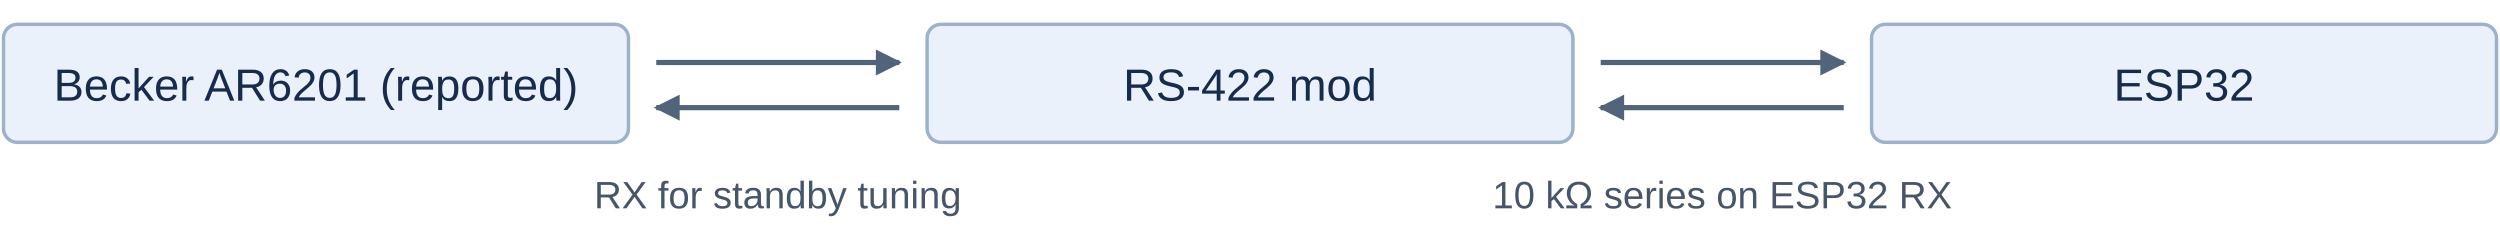
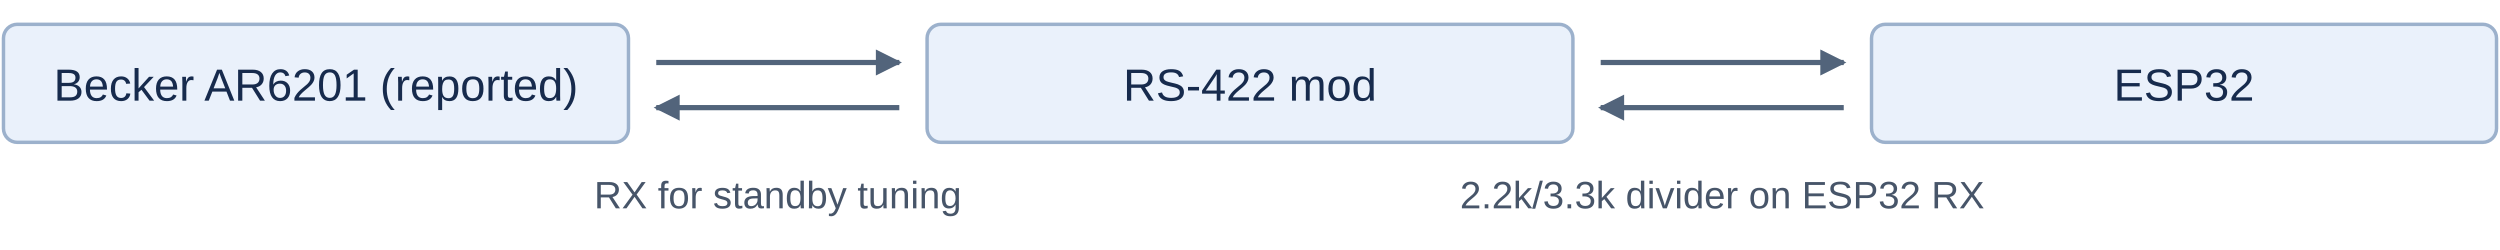
<svg xmlns="http://www.w3.org/2000/svg" width="720" height="72" viewBox="0 0 720 72" role="img" aria-label="Becker AR6201 (reported) via RS-422 mod to ESP32; proposed">
  <rect width="720" height="72" fill="white" />
  <defs>
    <marker id="arrow" viewBox="0 0 10 10" refX="9" refY="5" markerWidth="5" markerHeight="5" orient="auto-start-reverse">
      <path d="M0 0L10 5L0 10Z" fill="#52647b" />
    </marker>
  </defs>
  <g fill="#eaf1fb" stroke="#9cb1cc">
    <rect x="1" y="7" width="180" height="34" rx="4" />
    <rect x="267" y="7" width="186" height="34" rx="4" />
    <rect x="539" y="7" width="180" height="34" rx="4" />
  </g>
  <g stroke="#52647b" stroke-width="1.5" marker-end="url(#arrow)">
    <path d="M189 18H259" />
    <path d="M461 18H531" />
    <path d="M259 31H189" />
    <path d="M531 31H461" />
  </g>
  <g font-family="Arial,sans-serif" font-size="13" text-anchor="middle" fill="#172b4d">
    <text x="91" y="29">Becker AR6201 (reported)</text>
    <text x="360" y="29">RS-422 mod</text>
    <text x="629" y="29">ESP32</text>
  </g>
  <g font-family="Arial,sans-serif" font-size="11" fill="#475569" text-anchor="middle">
    <text x="224" y="60">RX for standby tuning</text>
-     <text x="496" y="60">10 kΩ series on ESP32 RX</text>
+     <text x="496" y="60">2.2k/3.3k divider on ESP32 RX</text>
  </g>
</svg>
